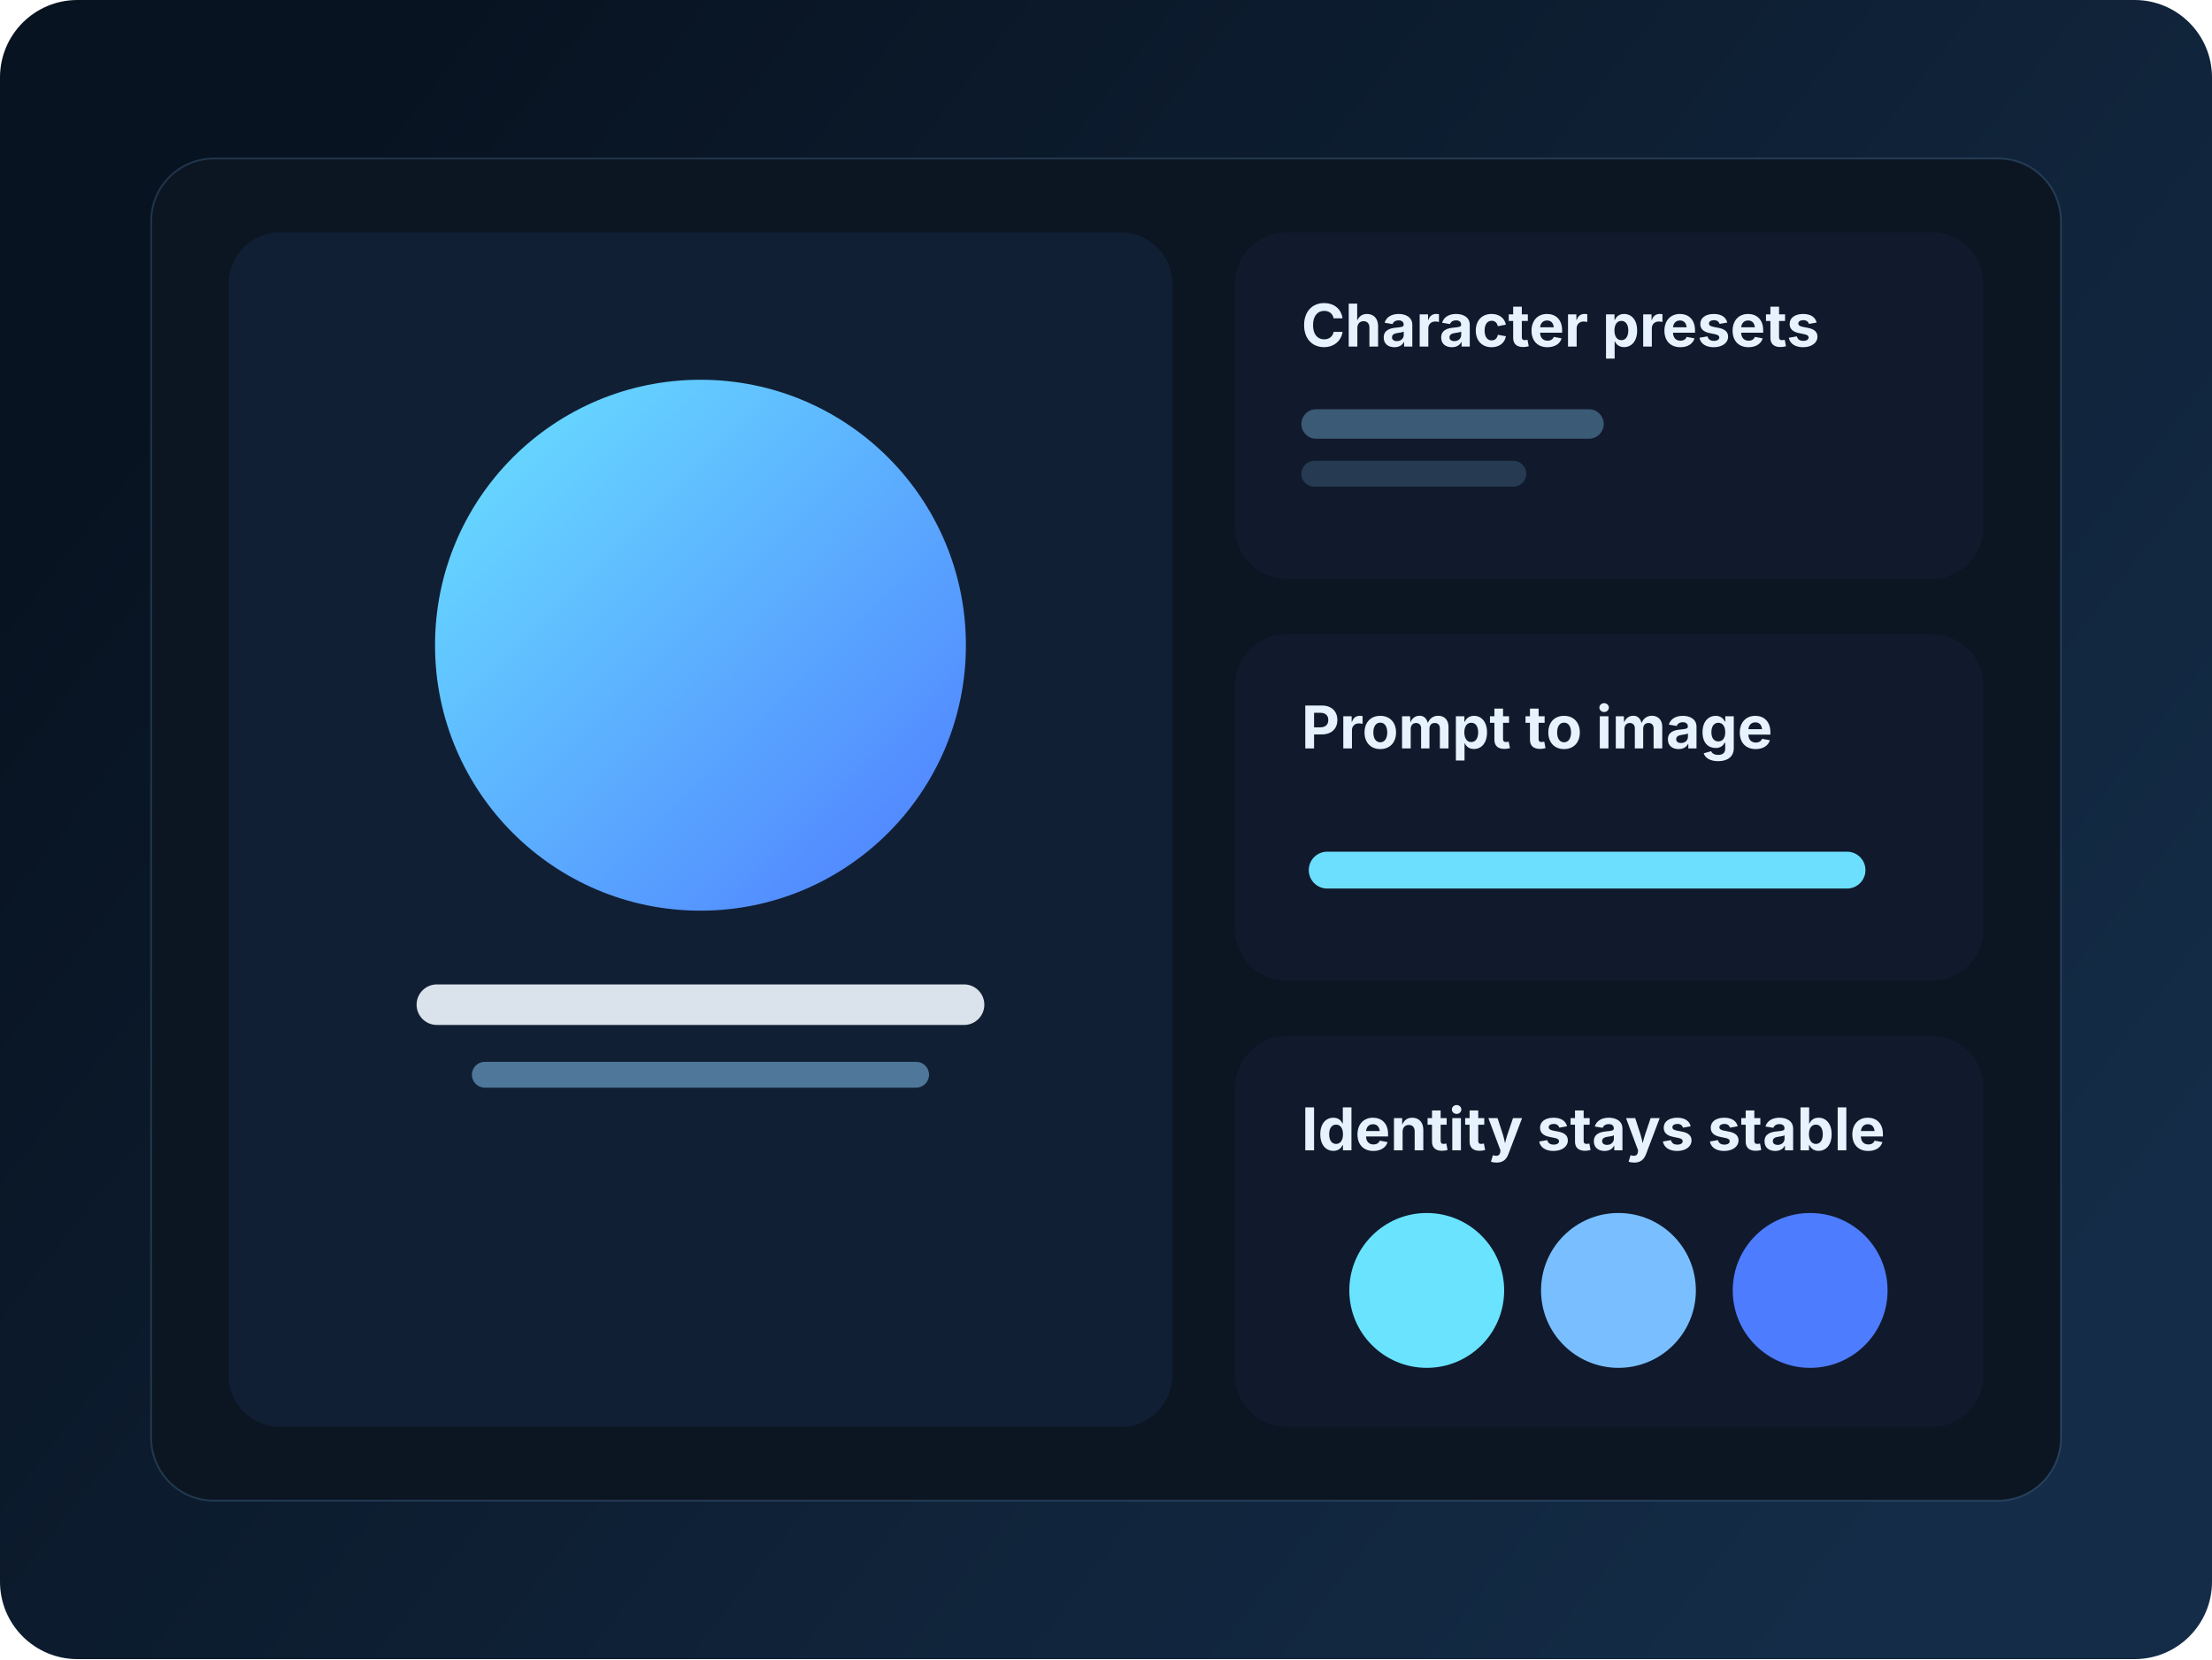
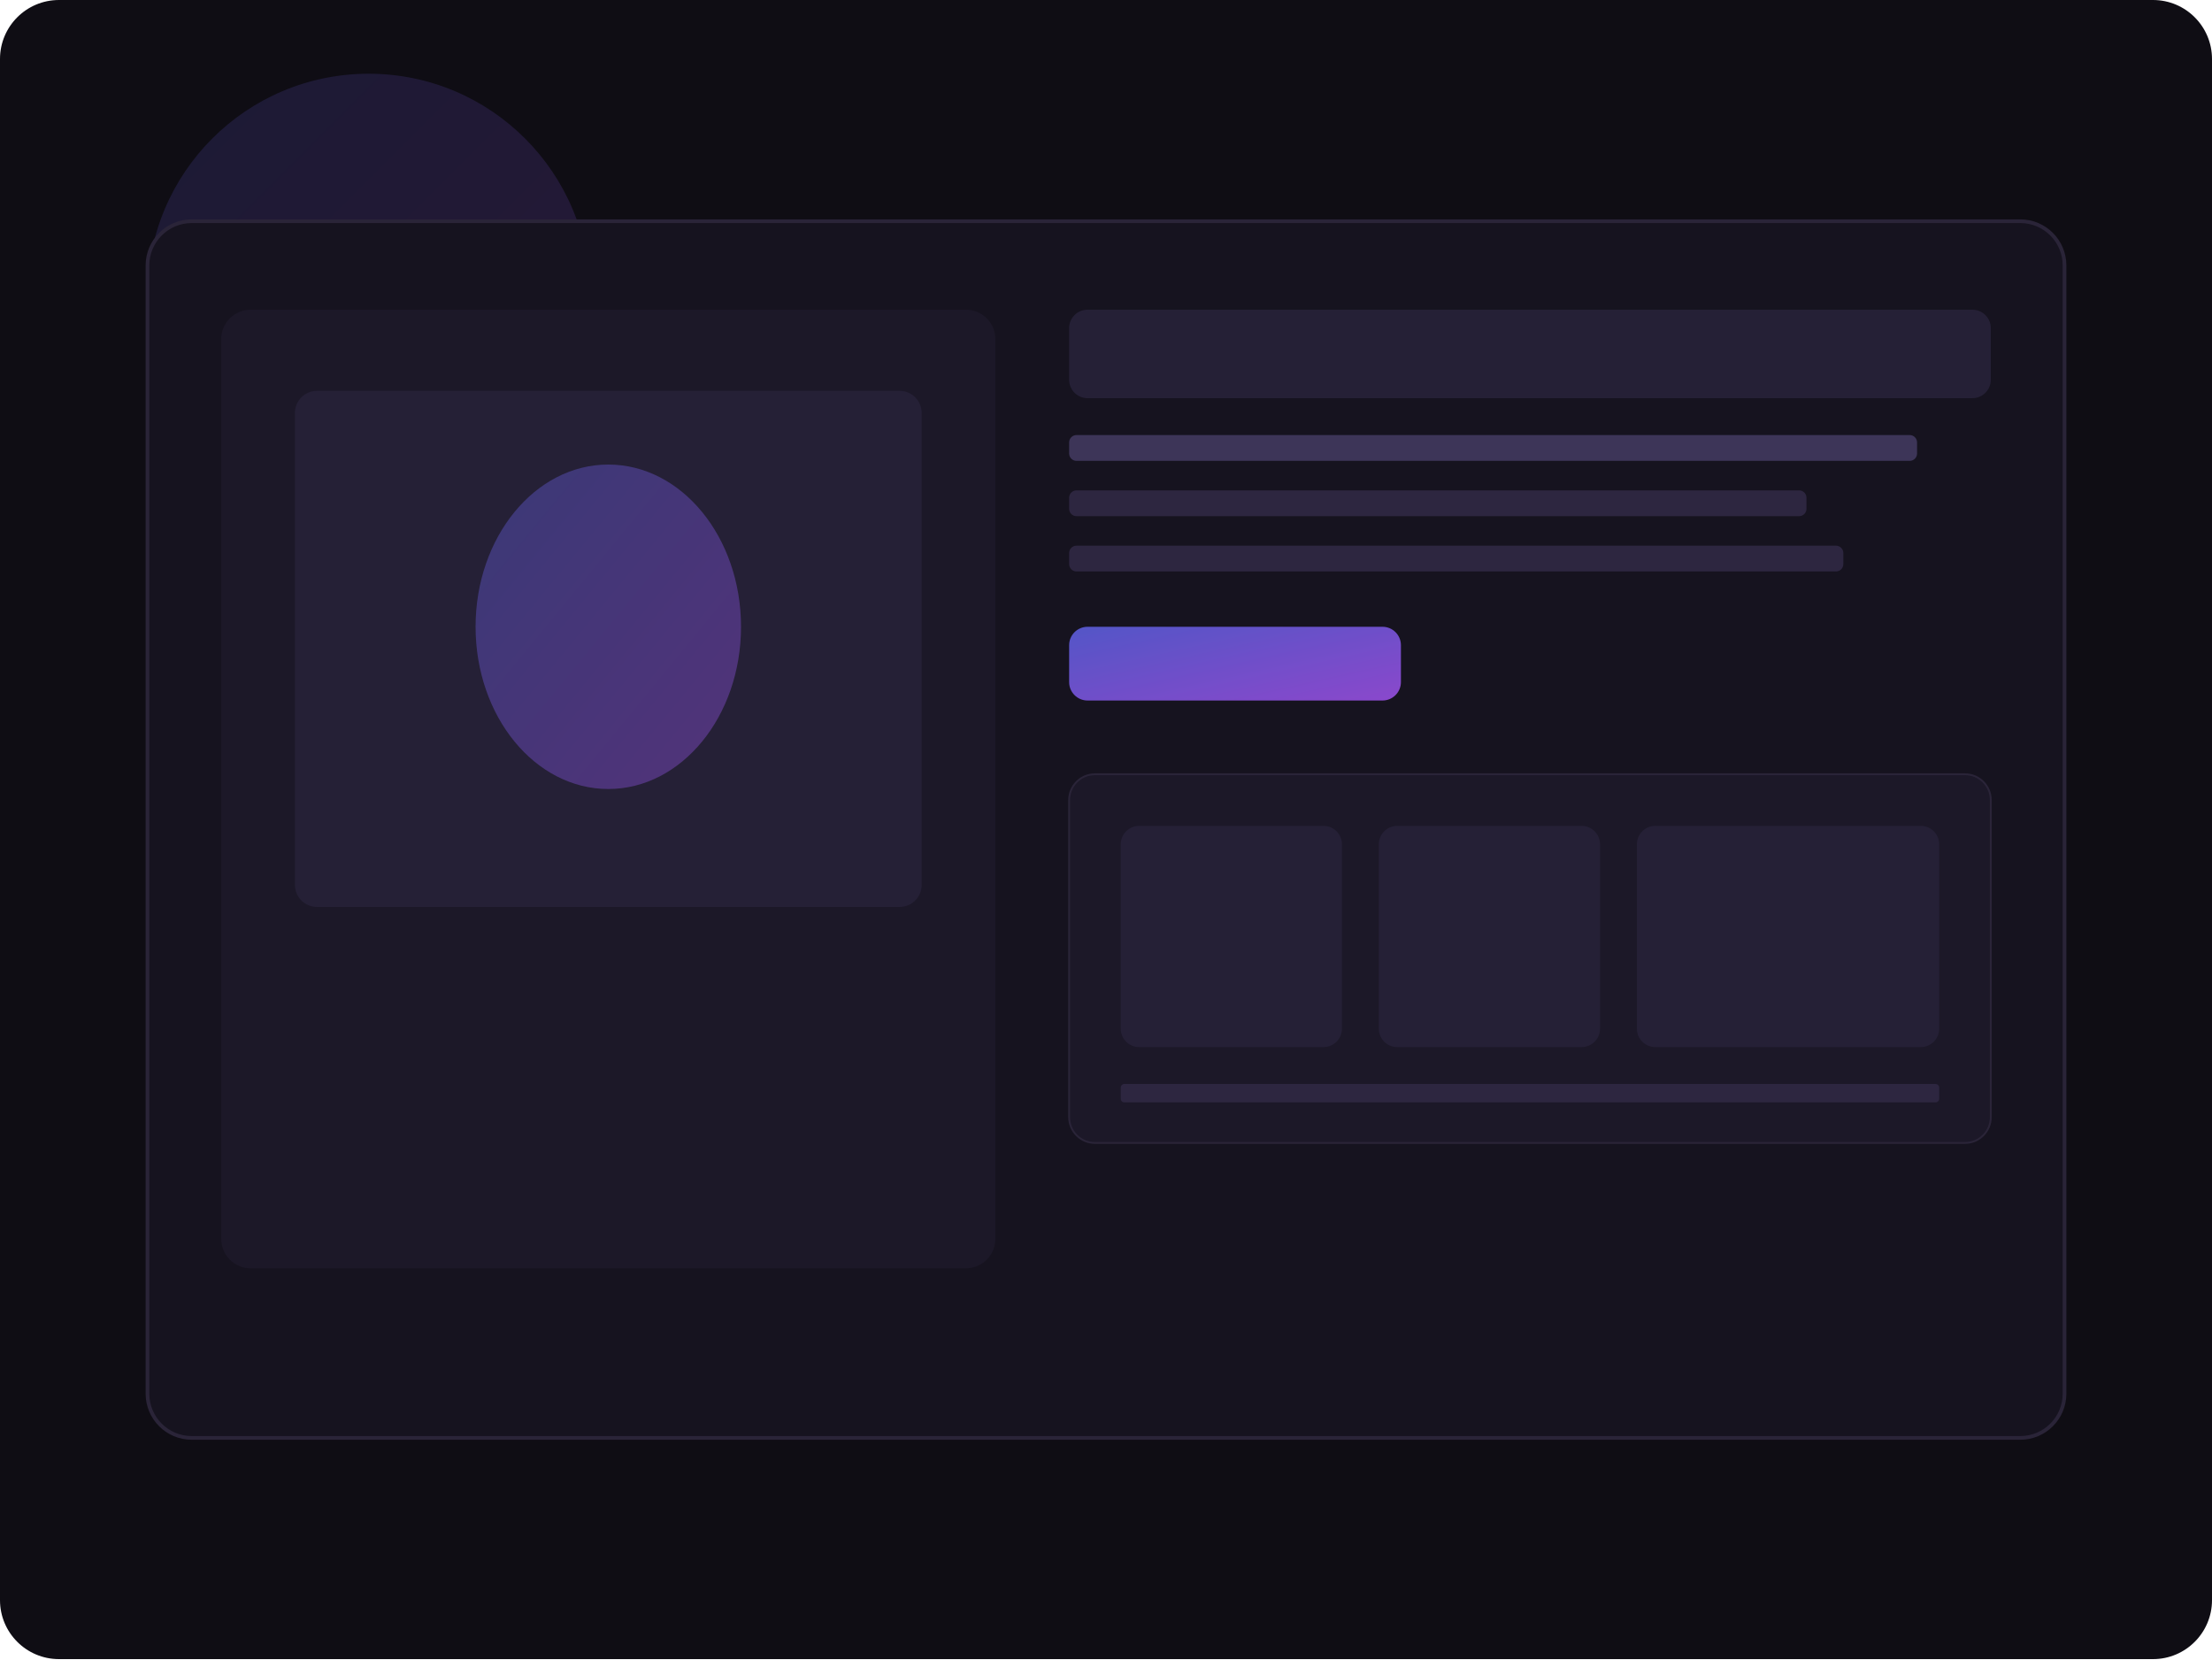
- <svg xmlns="http://www.w3.org/2000/svg" width="1200" height="900" viewBox="0 0 1200 900" fill="none">
+ <svg xmlns="http://www.w3.org/2000/svg" width="1200" height="900" viewBox="0 0 1200 900" fill="none" aria-hidden="true">
  <defs>
-     <linearGradient id="bg" x1="156" y1="112" x2="1048" y2="808" gradientUnits="userSpaceOnUse">
-       <stop stop-color="#081321" />
-       <stop offset="1" stop-color="#142C47" />
-     </linearGradient>
-     <linearGradient id="accent" x1="0" y1="0" x2="1" y2="1">
-       <stop stop-color="#6AE3FF" />
-       <stop offset="1" stop-color="#4E7CFF" />
+     <linearGradient id="c1" x1="0%" y1="0%" x2="100%" y2="100%">
+       <stop offset="0%" stop-color="#6366f1" />
+       <stop offset="100%" stop-color="#a855f7" />
    </linearGradient>
  </defs>
-   <rect width="1200" height="900" rx="42" fill="url(#bg)" />
-   <rect x="82" y="86" width="1036" height="728" rx="34" fill="#0C1522" stroke="#89C9FF" stroke-opacity="0.18" />
-   <rect x="124" y="126" width="512" height="648" rx="28" fill="#111F34" />
-   <circle cx="380" cy="350" r="144" fill="url(#accent)" />
-   <rect x="226" y="534" width="308" height="22" rx="11" fill="#F0F7FF" opacity="0.9" />
-   <rect x="256" y="576" width="248" height="14" rx="7" fill="#8CD0FF" opacity="0.5" />
-   <rect x="670" y="126" width="406" height="188" rx="28" fill="#101A2C" />
-   <text x="706" y="188" fill="#E7F2FF" font-family="Inter, Arial, sans-serif" font-size="32" font-weight="700">Character presets</text>
-   <rect x="706" y="222" width="164" height="16" rx="8" fill="#8CD0FF" opacity="0.35" />
-   <rect x="706" y="250" width="122" height="14" rx="7" fill="#8CD0FF" opacity="0.18" />
-   <rect x="670" y="344" width="406" height="188" rx="28" fill="#101A2C" />
-   <text x="706" y="406" fill="#E7F2FF" font-family="Inter, Arial, sans-serif" font-size="32" font-weight="700">Prompt to image</text>
-   <path d="M720 472H1002" stroke="#6CDFFF" stroke-width="20" stroke-linecap="round" />
-   <rect x="670" y="562" width="406" height="212" rx="28" fill="#101A2C" />
-   <text x="706" y="624" fill="#E7F2FF" font-family="Inter, Arial, sans-serif" font-size="32" font-weight="700">Identity stays stable</text>
-   <circle cx="774" cy="700" r="42" fill="#6AE3FF" />
-   <circle cx="878" cy="700" r="42" fill="#79BFFF" />
-   <circle cx="982" cy="700" r="42" fill="#4E7CFF" />
+   <rect width="1200" height="900" rx="32" fill="#0f0d14" />
+   <circle cx="200" cy="160" r="120" fill="url(#c1)" opacity="0.15" />
+   <rect x="80" y="120" width="1040" height="660" rx="24" fill="#16131f" stroke="#2a2438" stroke-width="2" />
+   <rect x="120" y="168" width="420" height="520" rx="16" fill="#1c1828" />
+   <rect x="160" y="212" width="340" height="280" rx="12" fill="#252036" />
+   <ellipse cx="330" cy="340" rx="72" ry="88" fill="url(#c1)" opacity="0.35" />
+   <rect x="580" y="168" width="500" height="48" rx="10" fill="#252036" />
+   <rect x="580" y="236" width="460" height="14" rx="4" fill="#3d3558" />
+   <rect x="580" y="266" width="400" height="14" rx="4" fill="#2d2640" />
+   <rect x="580" y="296" width="420" height="14" rx="4" fill="#2d2640" />
+   <rect x="580" y="340" width="180" height="40" rx="10" fill="url(#c1)" opacity="0.8" />
+   <rect x="580" y="420" width="500" height="200" rx="14" fill="#1c1828" stroke="#2a2438" />
+   <rect x="608" y="448" width="120" height="120" rx="10" fill="#252036" />
+   <rect x="748" y="448" width="120" height="120" rx="10" fill="#252036" />
+   <rect x="888" y="448" width="164" height="120" rx="10" fill="#252036" />
+   <rect x="608" y="588" width="444" height="10" rx="2" fill="#2d2640" />
</svg>
